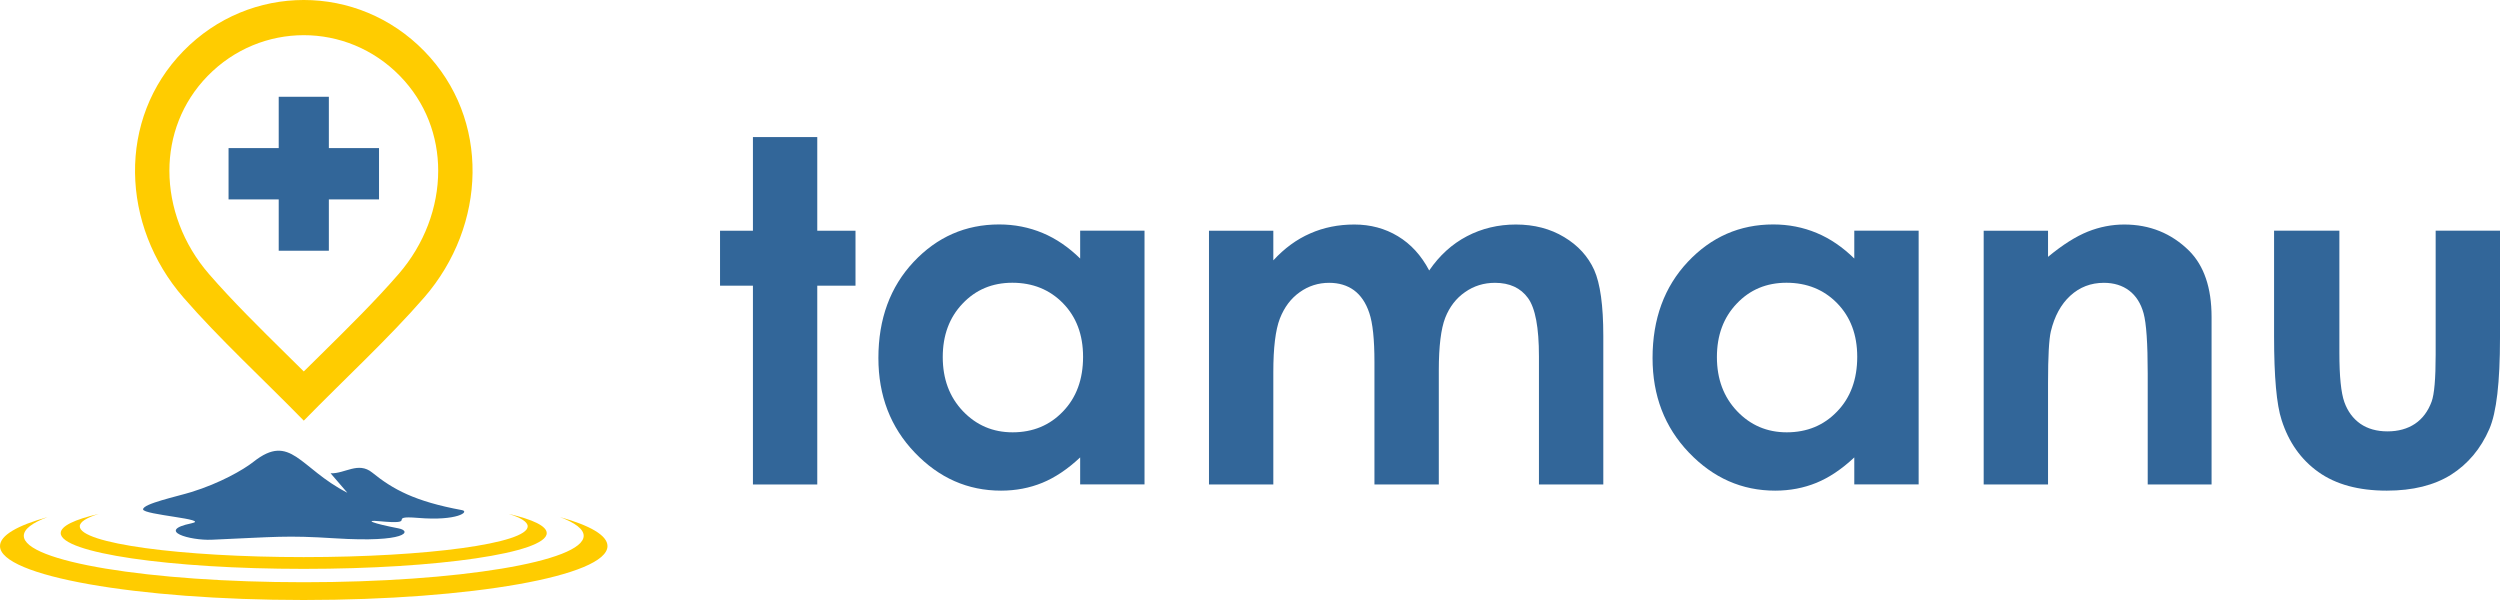
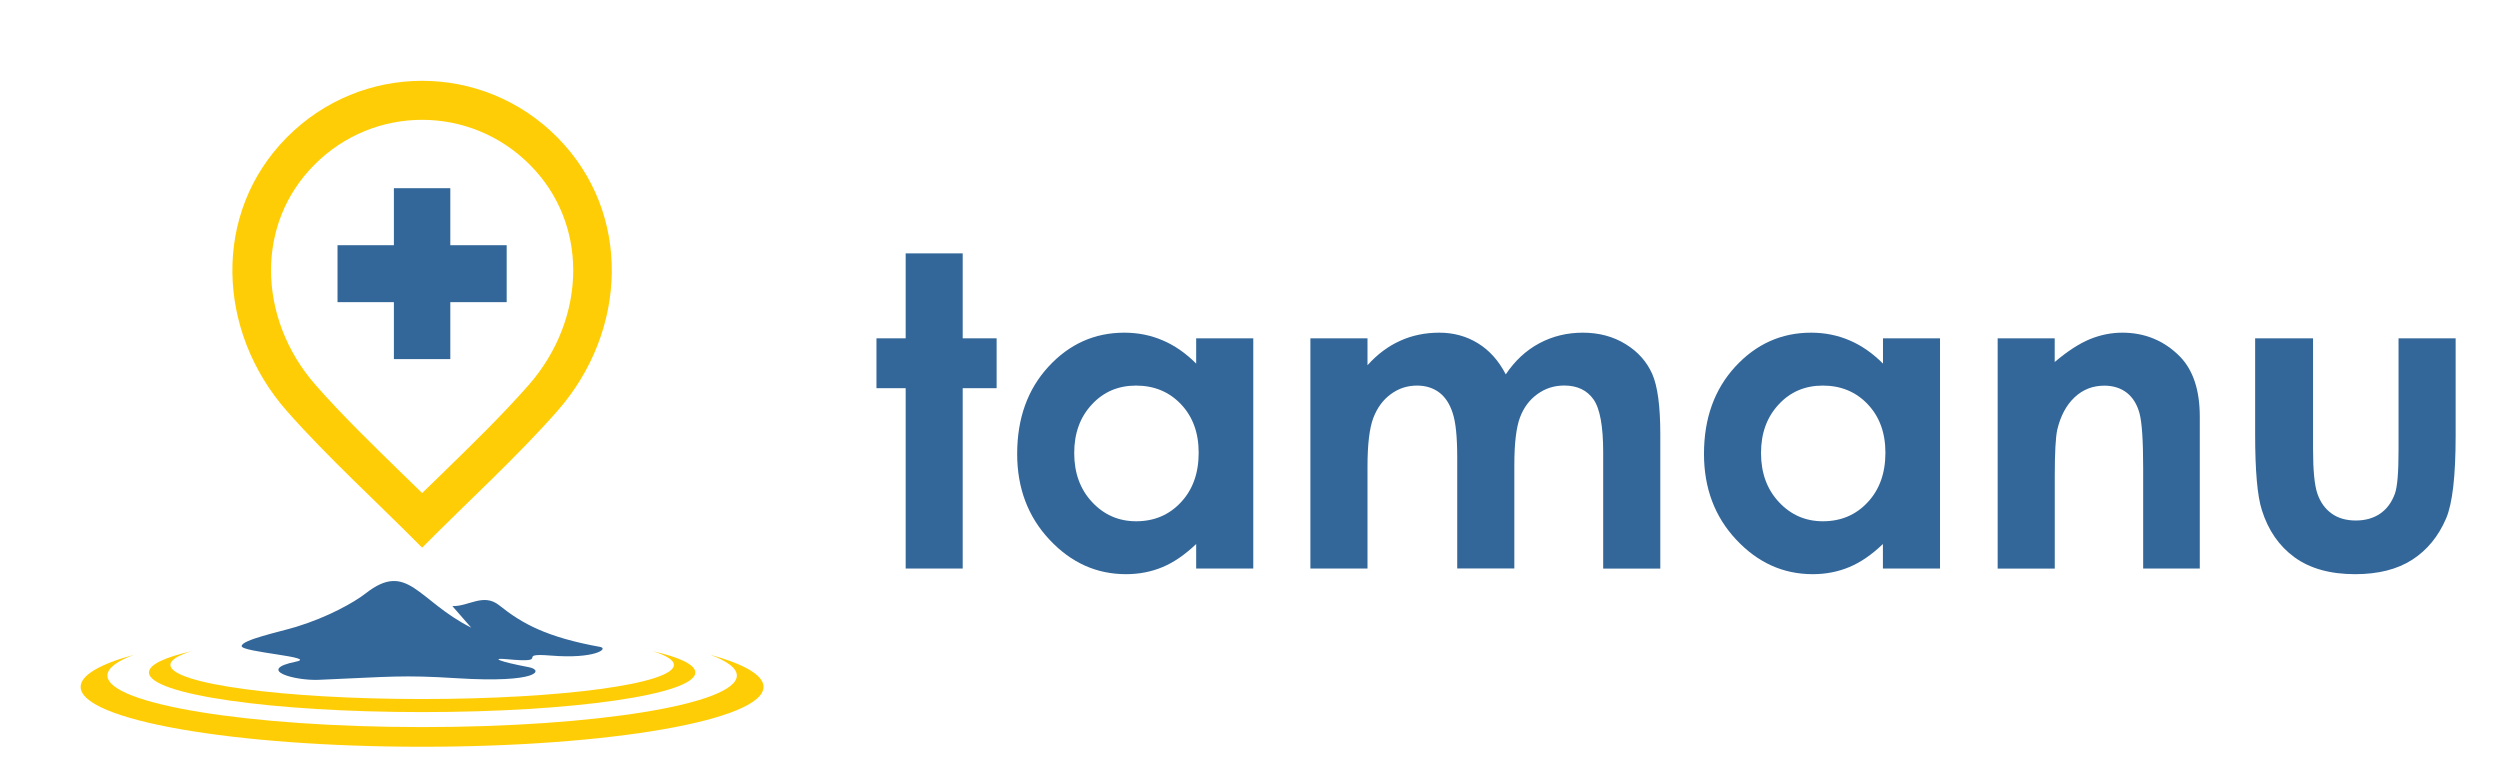
- <svg xmlns="http://www.w3.org/2000/svg" width="140" height="34" viewBox="0 0 140 34" fill="none">
-   <path fill-rule="evenodd" clip-rule="evenodd" d="M15.608 5.419H18.416V8.293H21.225V11.167H18.416V14.041H15.608V11.167H12.799V8.293H15.608V5.419Z" fill="#326699" />
-   <path fill-rule="evenodd" clip-rule="evenodd" d="M9.486 9.56C9.486 11.598 10.251 13.672 11.706 15.349C13.013 16.855 14.527 18.348 16.04 19.841L17.012 20.801L17.985 19.841C19.498 18.348 21.012 16.855 22.319 15.349C23.774 13.672 24.539 11.598 24.539 9.56C24.539 7.634 23.845 5.736 22.394 4.251C20.909 2.73 18.96 1.97 17.012 1.97C15.065 1.97 13.117 2.73 11.631 4.251C10.18 5.736 9.486 7.634 9.486 9.56ZM17.012 23.557C14.765 21.257 12.266 18.957 10.27 16.658C6.772 12.629 6.546 6.668 10.27 2.858C13.994 -0.953 20.031 -0.953 23.755 2.858C27.479 6.668 27.253 12.628 23.755 16.658C21.758 18.957 19.26 21.257 17.012 23.557Z" fill="#FFCC00" />
-   <path fill-rule="evenodd" clip-rule="evenodd" d="M19.452 27.594L18.513 26.504C19.314 26.537 20.06 25.83 20.843 26.463C22.004 27.403 23.219 28.077 25.872 28.567C26.311 28.648 25.63 29.186 23.411 29.002C21.545 28.848 23.56 29.408 21.213 29.185C20.398 29.108 20.834 29.302 22.325 29.59C23.072 29.734 22.808 30.402 18.748 30.145C15.994 29.971 15.472 30.069 11.855 30.225C10.641 30.277 8.703 29.723 10.719 29.306C11.829 29.077 8.012 28.833 8.012 28.524C8.012 28.206 9.892 27.81 10.729 27.551C12.304 27.062 13.607 26.324 14.197 25.859C16.289 24.209 16.774 26.226 19.452 27.594Z" fill="#326699" />
-   <path fill-rule="evenodd" clip-rule="evenodd" d="M31.358 28.957C33.042 29.425 34.019 29.982 34.019 30.579C34.019 32.248 26.403 33.6 17.009 33.6C7.615 33.6 0 32.248 0 30.579C0 29.982 0.977 29.425 2.661 28.957C1.808 29.277 1.333 29.632 1.333 30.005C1.333 31.441 8.352 32.605 17.009 32.605C25.667 32.605 32.686 31.441 32.686 30.005C32.686 29.632 32.211 29.277 31.358 28.957Z" fill="#FFCC00" />
-   <path fill-rule="evenodd" clip-rule="evenodd" d="M28.489 28.779C29.836 29.09 30.617 29.459 30.617 29.855C30.617 30.96 24.524 31.857 17.009 31.857C9.494 31.857 3.4 30.96 3.4 29.855C3.4 29.459 4.182 29.09 5.529 28.779C4.847 28.992 4.467 29.227 4.467 29.475C4.467 30.427 10.082 31.198 17.009 31.198C23.936 31.198 29.551 30.427 29.551 29.475C29.551 29.227 29.171 28.992 28.489 28.779Z" fill="#FFCC00" />
-   <path d="M42.164 7.676H45.767V12.921H47.908V15.998H45.767V27.131H42.164V15.998H40.322V12.921H42.164V7.676Z" fill="#326699" />
-   <path d="M56.691 15.834C55.571 15.834 54.641 16.223 53.904 17.003C53.164 17.779 52.794 18.778 52.794 19.995C52.794 21.222 53.169 22.23 53.923 23.024C54.677 23.814 55.603 24.21 56.705 24.21C57.838 24.21 58.782 23.822 59.527 23.042C60.276 22.266 60.652 21.245 60.652 19.982C60.652 18.747 60.276 17.748 59.527 16.98C58.782 16.218 57.833 15.834 56.691 15.834ZM60.489 12.917H64.093V27.128H60.489V25.615C59.785 26.276 59.075 26.748 58.367 27.038C57.658 27.328 56.885 27.476 56.059 27.476C54.194 27.476 52.586 26.766 51.227 25.344C49.868 23.925 49.19 22.159 49.19 20.049C49.19 17.86 49.85 16.066 51.164 14.665C52.478 13.269 54.072 12.569 55.951 12.569C56.817 12.569 57.626 12.73 58.385 13.047C59.143 13.363 59.843 13.845 60.489 14.478V12.917Z" fill="#326699" />
-   <path d="M67.703 12.921H71.306V14.58C71.925 13.907 72.611 13.403 73.37 13.073C74.124 12.738 74.95 12.573 75.844 12.573C76.743 12.573 77.561 12.792 78.283 13.229C79.01 13.666 79.593 14.308 80.035 15.147C80.609 14.308 81.313 13.666 82.149 13.229C82.984 12.792 83.901 12.573 84.889 12.573C85.915 12.573 86.818 12.809 87.594 13.278C88.376 13.746 88.931 14.361 89.274 15.116C89.613 15.874 89.785 17.105 89.785 18.809V27.131H86.181V19.95C86.181 18.344 85.979 17.256 85.567 16.69C85.156 16.123 84.537 15.838 83.72 15.838C83.093 15.838 82.533 16.012 82.04 16.36C81.544 16.703 81.173 17.185 80.933 17.796C80.695 18.408 80.573 19.388 80.573 20.744V27.131H76.969V20.276C76.969 19.009 76.874 18.091 76.68 17.524C76.49 16.953 76.201 16.534 75.822 16.253C75.439 15.976 74.973 15.838 74.431 15.838C73.826 15.838 73.275 16.012 72.783 16.364C72.286 16.716 71.92 17.208 71.672 17.841C71.428 18.474 71.306 19.473 71.306 20.834V27.131H67.703V12.921Z" fill="#326699" />
-   <path d="M100.044 15.834C98.924 15.834 97.993 16.223 97.257 17.003C96.516 17.779 96.147 18.778 96.147 19.995C96.147 21.222 96.522 22.23 97.276 23.024C98.028 23.814 98.955 24.21 100.057 24.21C101.191 24.21 102.134 23.822 102.88 23.042C103.629 22.266 104.005 21.245 104.005 19.982C104.005 18.747 103.629 17.748 102.88 16.98C102.134 16.218 101.186 15.834 100.044 15.834ZM103.84 12.917H107.444V27.128H103.84V25.615C103.137 26.276 102.427 26.748 101.719 27.038C101.009 27.328 100.238 27.476 99.411 27.476C97.547 27.476 95.939 26.766 94.579 25.344C93.221 23.925 92.543 22.159 92.543 20.049C92.543 17.86 93.202 16.066 94.516 14.665C95.83 13.269 97.425 12.569 99.302 12.569C100.17 12.569 100.979 12.73 101.736 13.047C102.495 13.363 103.195 13.845 103.84 14.478V12.917Z" fill="#326699" />
-   <path d="M111.086 12.921H114.69V14.384C115.506 13.706 116.253 13.238 116.917 12.971C117.58 12.707 118.262 12.573 118.958 12.573C120.383 12.573 121.599 13.063 122.592 14.045C123.427 14.883 123.848 16.118 123.848 17.752V27.131H120.272V20.918C120.272 19.224 120.194 18.1 120.041 17.546C119.888 16.989 119.617 16.565 119.237 16.275C118.854 15.985 118.378 15.838 117.819 15.838C117.089 15.838 116.461 16.079 115.936 16.561C115.412 17.042 115.05 17.712 114.847 18.559C114.743 19.005 114.69 19.963 114.69 21.44V27.131H111.086V12.921Z" fill="#326699" />
-   <path d="M127.348 12.917H131.005V19.751C131.005 21.08 131.099 22.003 131.285 22.52C131.471 23.038 131.767 23.439 132.179 23.73C132.591 24.014 133.1 24.157 133.701 24.157C134.302 24.157 134.816 24.014 135.237 23.734C135.657 23.453 135.968 23.038 136.171 22.49C136.321 22.079 136.397 21.205 136.397 19.867V12.917H140V18.93C140 21.41 139.802 23.105 139.405 24.019C138.922 25.134 138.202 25.986 137.26 26.584C136.316 27.177 135.115 27.476 133.66 27.476C132.079 27.476 130.807 27.128 129.83 26.433C128.855 25.737 128.168 24.768 127.771 23.524C127.487 22.664 127.348 21.098 127.348 18.828V12.917Z" fill="#326699" />
+ <svg xmlns="http://www.w3.org/2000/svg" width="128" height="40" viewBox="0 0 128 40" fill="none">
+   <path d="M46.37 12.973H49.29V17.322H51.027V19.875H49.29V29.109H46.37V19.875H44.875V17.322H46.37V12.973Z" fill="#33679A" />
+   <path d="M61.244 17.322H64.168V29.109H61.244V27.853C60.671 28.401 60.098 28.795 59.522 29.035C58.949 29.276 58.321 29.398 57.651 29.398C56.139 29.398 54.834 28.809 53.733 27.63C52.632 26.455 52.079 24.99 52.079 23.24C52.079 21.423 52.614 19.934 53.681 18.773C54.748 17.615 56.039 17.033 57.565 17.033C58.269 17.033 58.925 17.165 59.539 17.43C60.153 17.692 60.723 18.093 61.244 18.616V17.322ZM58.162 19.742C57.254 19.742 56.498 20.063 55.901 20.712C55.3 21.357 55 22.183 55 23.194C55 24.213 55.303 25.05 55.914 25.705C56.526 26.361 57.278 26.689 58.172 26.689C59.09 26.689 59.857 26.368 60.461 25.719C61.068 25.074 61.372 24.227 61.372 23.18C61.372 22.155 61.068 21.329 60.461 20.691C59.857 20.059 59.09 19.742 58.162 19.742Z" fill="#33679A" />
+   <path d="M67.092 17.322H70.016V18.699C70.516 18.142 71.075 17.723 71.69 17.448C72.301 17.169 72.97 17.033 73.695 17.033C74.424 17.033 75.086 17.214 75.673 17.577C76.263 17.939 76.736 18.473 77.095 19.167C77.561 18.473 78.131 17.939 78.811 17.577C79.488 17.214 80.233 17.033 81.034 17.033C81.866 17.033 82.598 17.228 83.229 17.618C83.865 18.006 84.313 18.518 84.593 19.142C84.869 19.77 85.007 20.792 85.007 22.207V29.112H82.083V23.152C82.083 21.82 81.918 20.917 81.586 20.447C81.251 19.976 80.751 19.739 80.088 19.739C79.581 19.739 79.125 19.882 78.725 20.171C78.321 20.457 78.02 20.855 77.827 21.364C77.634 21.869 77.534 22.685 77.534 23.808V29.105H74.61V23.424C74.61 22.375 74.534 21.611 74.375 21.14C74.22 20.666 73.989 20.317 73.678 20.087C73.367 19.857 72.988 19.742 72.549 19.742C72.059 19.742 71.61 19.885 71.213 20.178C70.809 20.471 70.513 20.879 70.312 21.402C70.116 21.929 70.016 22.755 70.016 23.885V29.109H67.092V17.322Z" fill="#33679A" />
+   <path d="M96.405 17.322H99.329V29.109H96.405V27.853C95.836 28.401 95.259 28.795 94.683 29.035C94.106 29.276 93.481 29.398 92.812 29.398C91.3 29.398 89.995 28.809 88.894 27.63C87.793 26.455 87.244 24.99 87.244 23.24C87.244 21.423 87.779 19.934 88.846 18.773C89.912 17.615 91.207 17.033 92.729 17.033C93.433 17.033 94.089 17.165 94.704 17.43C95.318 17.692 95.888 18.093 96.409 18.616V17.322H96.405ZM93.326 19.742C92.418 19.742 91.662 20.063 91.065 20.712C90.465 21.357 90.164 22.183 90.164 23.194C90.164 24.213 90.468 25.05 91.079 25.705C91.69 26.361 92.442 26.689 93.333 26.689C94.251 26.689 95.018 26.368 95.622 25.719C96.229 25.074 96.533 24.227 96.533 23.18C96.533 22.155 96.229 21.329 95.622 20.691C95.021 20.059 94.251 19.742 93.326 19.742Z" fill="#33679A" />
+   <path d="M102.277 17.322H105.201V18.535C105.863 17.974 106.468 17.584 107.006 17.364C107.545 17.144 108.097 17.033 108.663 17.033C109.819 17.033 110.807 17.441 111.611 18.253C112.287 18.947 112.629 19.972 112.629 21.329V29.109H109.73V23.958C109.73 22.553 109.667 21.618 109.543 21.161C109.419 20.701 109.198 20.349 108.891 20.108C108.58 19.868 108.194 19.746 107.741 19.746C107.148 19.746 106.64 19.944 106.216 20.345C105.791 20.746 105.498 21.301 105.332 22.002C105.249 22.371 105.204 23.166 105.204 24.39V29.112H102.28V17.322H102.277Z" fill="#33679A" />
+   <path d="M115.463 17.322H118.428V22.992C118.428 24.094 118.504 24.861 118.656 25.29C118.805 25.719 119.046 26.054 119.381 26.294C119.712 26.532 120.127 26.65 120.617 26.65C121.104 26.65 121.521 26.532 121.863 26.298C122.205 26.064 122.457 25.723 122.622 25.266C122.743 24.924 122.805 24.199 122.805 23.09V17.322H125.729V22.309C125.729 24.366 125.567 25.771 125.246 26.532C124.852 27.456 124.272 28.164 123.506 28.659C122.74 29.151 121.766 29.398 120.586 29.398C119.305 29.398 118.273 29.109 117.479 28.533C116.689 27.958 116.133 27.152 115.808 26.12C115.577 25.405 115.463 24.108 115.463 22.225V17.322Z" fill="#33679A" />
+   <path fill-rule="evenodd" clip-rule="evenodd" d="M21.613 28.041C19.304 25.709 16.735 23.372 14.682 21.039C11.088 16.952 10.853 10.902 14.682 7.038C18.51 3.171 24.716 3.171 28.541 7.038C32.369 10.906 32.134 16.952 28.541 21.039C26.491 23.372 23.922 25.709 21.613 28.041ZM13.877 13.838C13.877 15.906 14.664 18.012 16.159 19.714C17.502 21.242 19.059 22.759 20.615 24.272L21.613 25.245L22.614 24.272C24.171 22.755 25.724 21.242 27.067 19.714C28.562 18.012 29.349 15.906 29.349 13.838C29.349 11.886 28.638 9.957 27.143 8.451C25.617 6.909 23.615 6.135 21.613 6.135C19.611 6.135 17.609 6.906 16.083 8.451C14.588 9.957 13.877 11.882 13.877 13.838Z" fill="#FFCD05" />
+   <path fill-rule="evenodd" clip-rule="evenodd" d="M20.167 9.636H23.056V12.555H25.942V15.47H23.056V18.386H20.167V15.47H17.281V12.555H20.167V9.636Z" fill="#33679A" />
+   <path fill-rule="evenodd" clip-rule="evenodd" d="M24.126 32.136L23.159 31.03C23.981 31.065 24.751 30.346 25.555 30.988C26.749 31.944 27.999 32.627 30.726 33.122C31.178 33.206 30.477 33.75 28.196 33.565C26.276 33.408 28.348 33.977 25.938 33.75C25.099 33.67 25.548 33.869 27.081 34.161C27.847 34.308 27.578 34.984 23.404 34.726C20.574 34.549 20.039 34.65 16.321 34.807C15.072 34.859 13.08 34.297 15.155 33.876C16.297 33.642 12.372 33.394 12.372 33.081C12.372 32.76 14.305 32.355 15.165 32.094C16.784 31.598 18.123 30.849 18.727 30.378C20.874 28.701 21.375 30.748 24.126 32.136Z" fill="#33679A" />
+   <path fill-rule="evenodd" clip-rule="evenodd" d="M36.359 33.523C38.092 33.998 39.093 34.562 39.093 35.169C39.093 36.864 31.265 38.234 21.61 38.234C11.958 38.234 4.129 36.864 4.129 35.169C4.129 34.562 5.134 33.998 6.863 33.523C5.986 33.848 5.5 34.21 5.5 34.587C5.5 36.045 12.714 37.227 21.613 37.227C30.512 37.227 37.727 36.045 37.727 34.587C37.723 34.21 37.236 33.848 36.359 33.523Z" fill="#FFCD05" />
+   <path fill-rule="evenodd" clip-rule="evenodd" d="M33.412 33.339C34.796 33.652 35.6 34.029 35.6 34.43C35.6 35.553 29.338 36.459 21.613 36.459C13.888 36.459 7.626 35.549 7.626 34.43C7.626 34.029 8.43 33.656 9.814 33.339C9.114 33.555 8.724 33.792 8.724 34.043C8.724 35.009 14.495 35.79 21.613 35.79C28.731 35.79 34.502 35.009 34.502 34.043C34.502 33.792 34.112 33.555 33.412 33.339Z" fill="#FFCD05" />
</svg>
